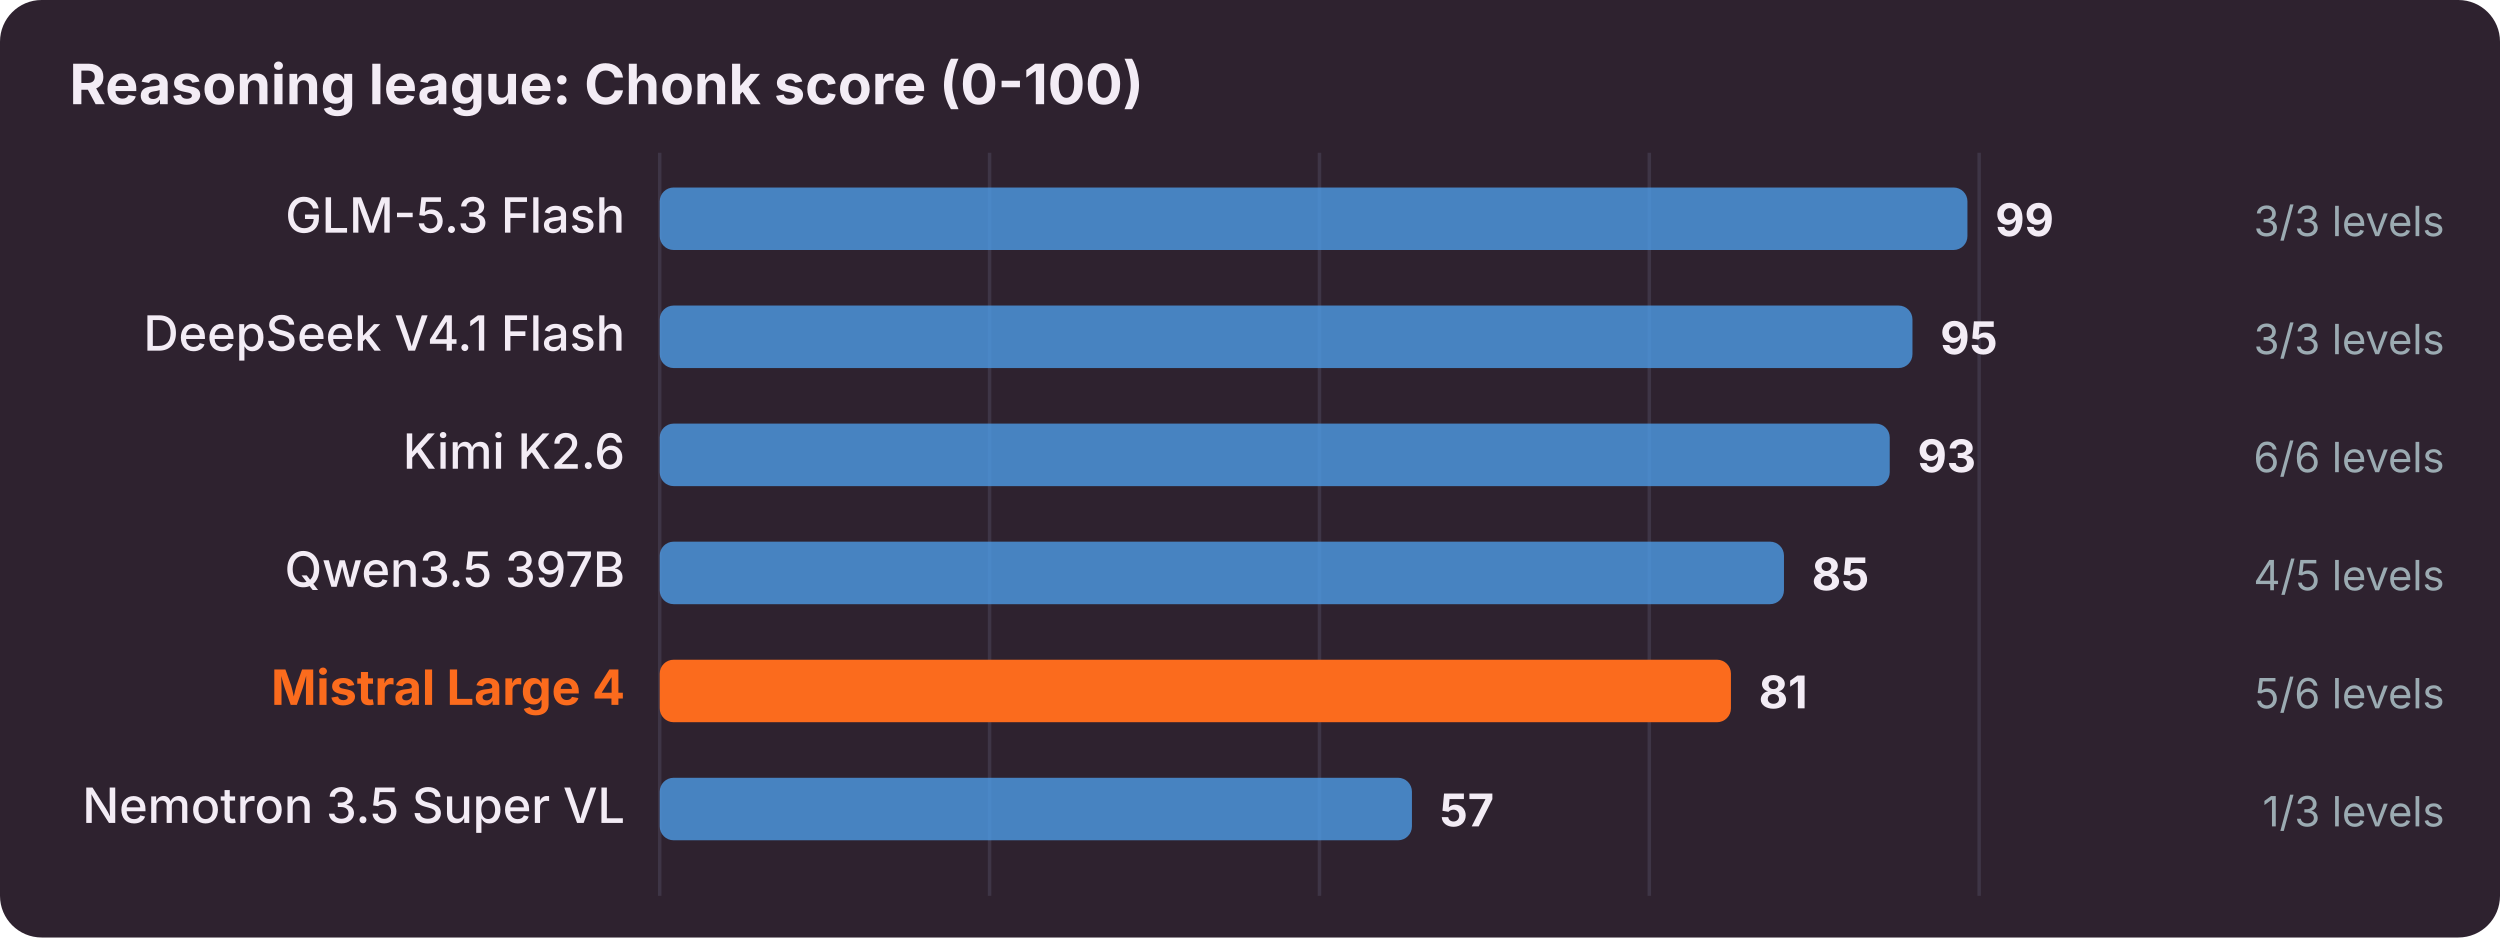
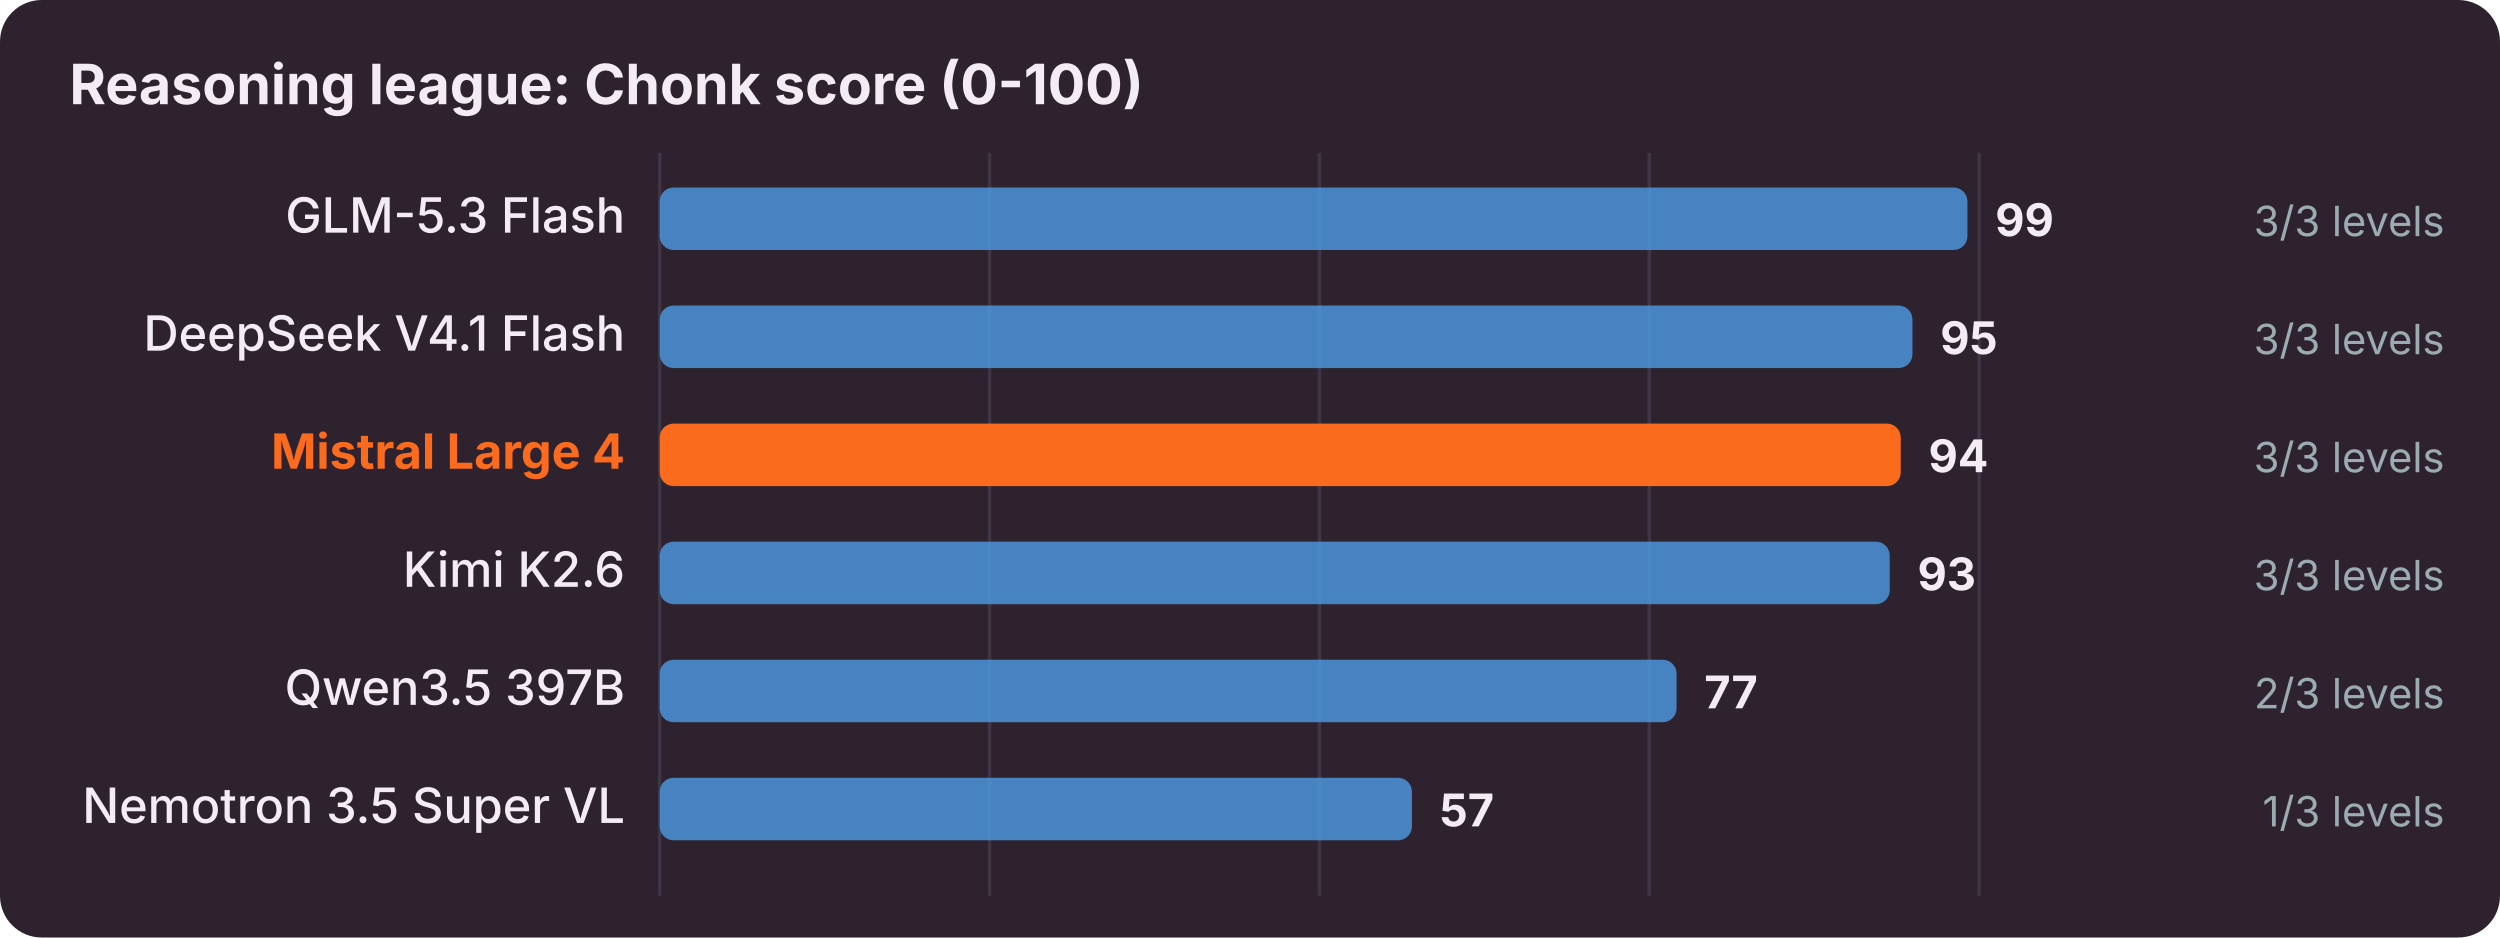
<svg xmlns="http://www.w3.org/2000/svg" viewBox="0 0 720 270" width="720" height="270" font-family="Inter, -apple-system, Segoe UI, Helvetica, Arial, sans-serif" role="img" aria-label="Reasoning league: Chonk score (0-100)">
  <rect width="720" height="270" rx="12" fill="#2e222f" />
  <text x="20" y="30" fill="#f3ecf5" font-size="16" font-weight="700">Reasoning league: Chonk score (0-100)</text>
  <line x1="190" y1="44" x2="190" y2="258" stroke="#3e3546" />
  <line x1="285" y1="44" x2="285" y2="258" stroke="#3e3546" />
  <line x1="380" y1="44" x2="380" y2="258" stroke="#3e3546" />
  <line x1="475" y1="44" x2="475" y2="258" stroke="#3e3546" />
  <line x1="570" y1="44" x2="570" y2="258" stroke="#3e3546" />
  <text x="180" y="67" text-anchor="end" fill="#f3ecf5" font-size="14" font-weight="500">GLM-5.3 Flash</text>
  <rect x="190" y="54" width="376.622" height="18" rx="4" fill="#4d9be6" opacity="0.8" />
  <text x="574.622" y="68" fill="#f3ecf5" font-size="13" font-weight="700">99</text>
  <text x="704" y="68" text-anchor="end" fill="#9babb2" font-size="12">3/3 levels</text>
  <text x="180" y="101" text-anchor="end" fill="#f3ecf5" font-size="14" font-weight="500">DeepSeek V4.1 Flash</text>
  <rect x="190" y="88" width="360.789" height="18" rx="4" fill="#4d9be6" opacity="0.8" />
  <text x="558.789" y="102" fill="#f3ecf5" font-size="13" font-weight="700">95</text>
  <text x="704" y="102" text-anchor="end" fill="#9babb2" font-size="12">3/3 levels</text>
-   <text x="180" y="135" text-anchor="end" fill="#f3ecf5" font-size="14" font-weight="500">Kimi K2.6</text>
-   <rect x="190" y="122" width="354.244" height="18" rx="4" fill="#4d9be6" opacity="0.8" />
-   <text x="552.244" y="136" fill="#f3ecf5" font-size="13" font-weight="700">93</text>
-   <text x="704" y="136" text-anchor="end" fill="#9babb2" font-size="12">6/6 levels</text>
-   <text x="180" y="169" text-anchor="end" fill="#f3ecf5" font-size="14" font-weight="500">Qwen3.5 397B</text>
-   <rect x="190" y="156" width="323.783" height="18" rx="4" fill="#4d9be6" opacity="0.8" />
-   <text x="521.783" y="170" fill="#f3ecf5" font-size="13" font-weight="700">85</text>
-   <text x="704" y="170" text-anchor="end" fill="#9babb2" font-size="12">4/5 levels</text>
-   <text x="180" y="203" text-anchor="end" fill="#fb6b1d" font-size="14" font-weight="700">Mistral Large 4</text>
-   <rect x="190" y="190" width="308.51" height="18" rx="4" fill="#fb6b1d" opacity="1" />
-   <text x="506.51" y="204" fill="#f3ecf5" font-size="13" font-weight="700">81</text>
-   <text x="704" y="204" text-anchor="end" fill="#9babb2" font-size="12">5/6 levels</text>
+   <text x="180" y="135" text-anchor="end" fill="#fb6b1d" font-size="14" font-weight="700">Mistral Large 4</text>
+   <rect x="190" y="122" width="357.411" height="18" rx="4" fill="#fb6b1d" opacity="1" />
+   <text x="555.411" y="136" fill="#f3ecf5" font-size="13" font-weight="700">94</text>
+   <text x="704" y="136" text-anchor="end" fill="#9babb2" font-size="12">3/3 levels</text>
+   <text x="180" y="169" text-anchor="end" fill="#f3ecf5" font-size="14" font-weight="500">Kimi K2.6</text>
+   <rect x="190" y="156" width="354.244" height="18" rx="4" fill="#4d9be6" opacity="0.8" />
+   <text x="552.244" y="170" fill="#f3ecf5" font-size="13" font-weight="700">93</text>
+   <text x="704" y="170" text-anchor="end" fill="#9babb2" font-size="12">3/3 levels</text>
+   <text x="180" y="203" text-anchor="end" fill="#f3ecf5" font-size="14" font-weight="500">Qwen3.5 397B</text>
+   <rect x="190" y="190" width="292.849" height="18" rx="4" fill="#4d9be6" opacity="0.8" />
+   <text x="490.849" y="204" fill="#f3ecf5" font-size="13" font-weight="700">77</text>
+   <text x="704" y="204" text-anchor="end" fill="#9babb2" font-size="12">2/3 levels</text>
  <text x="180" y="237" text-anchor="end" fill="#f3ecf5" font-size="14" font-weight="500">Nemotron 3.5 Super VL</text>
  <rect x="190" y="224" width="216.638" height="18" rx="4" fill="#4d9be6" opacity="0.8" />
  <text x="414.638" y="238" fill="#f3ecf5" font-size="13" font-weight="700">57</text>
  <text x="704" y="238" text-anchor="end" fill="#9babb2" font-size="12">1/3 levels</text>
</svg>
